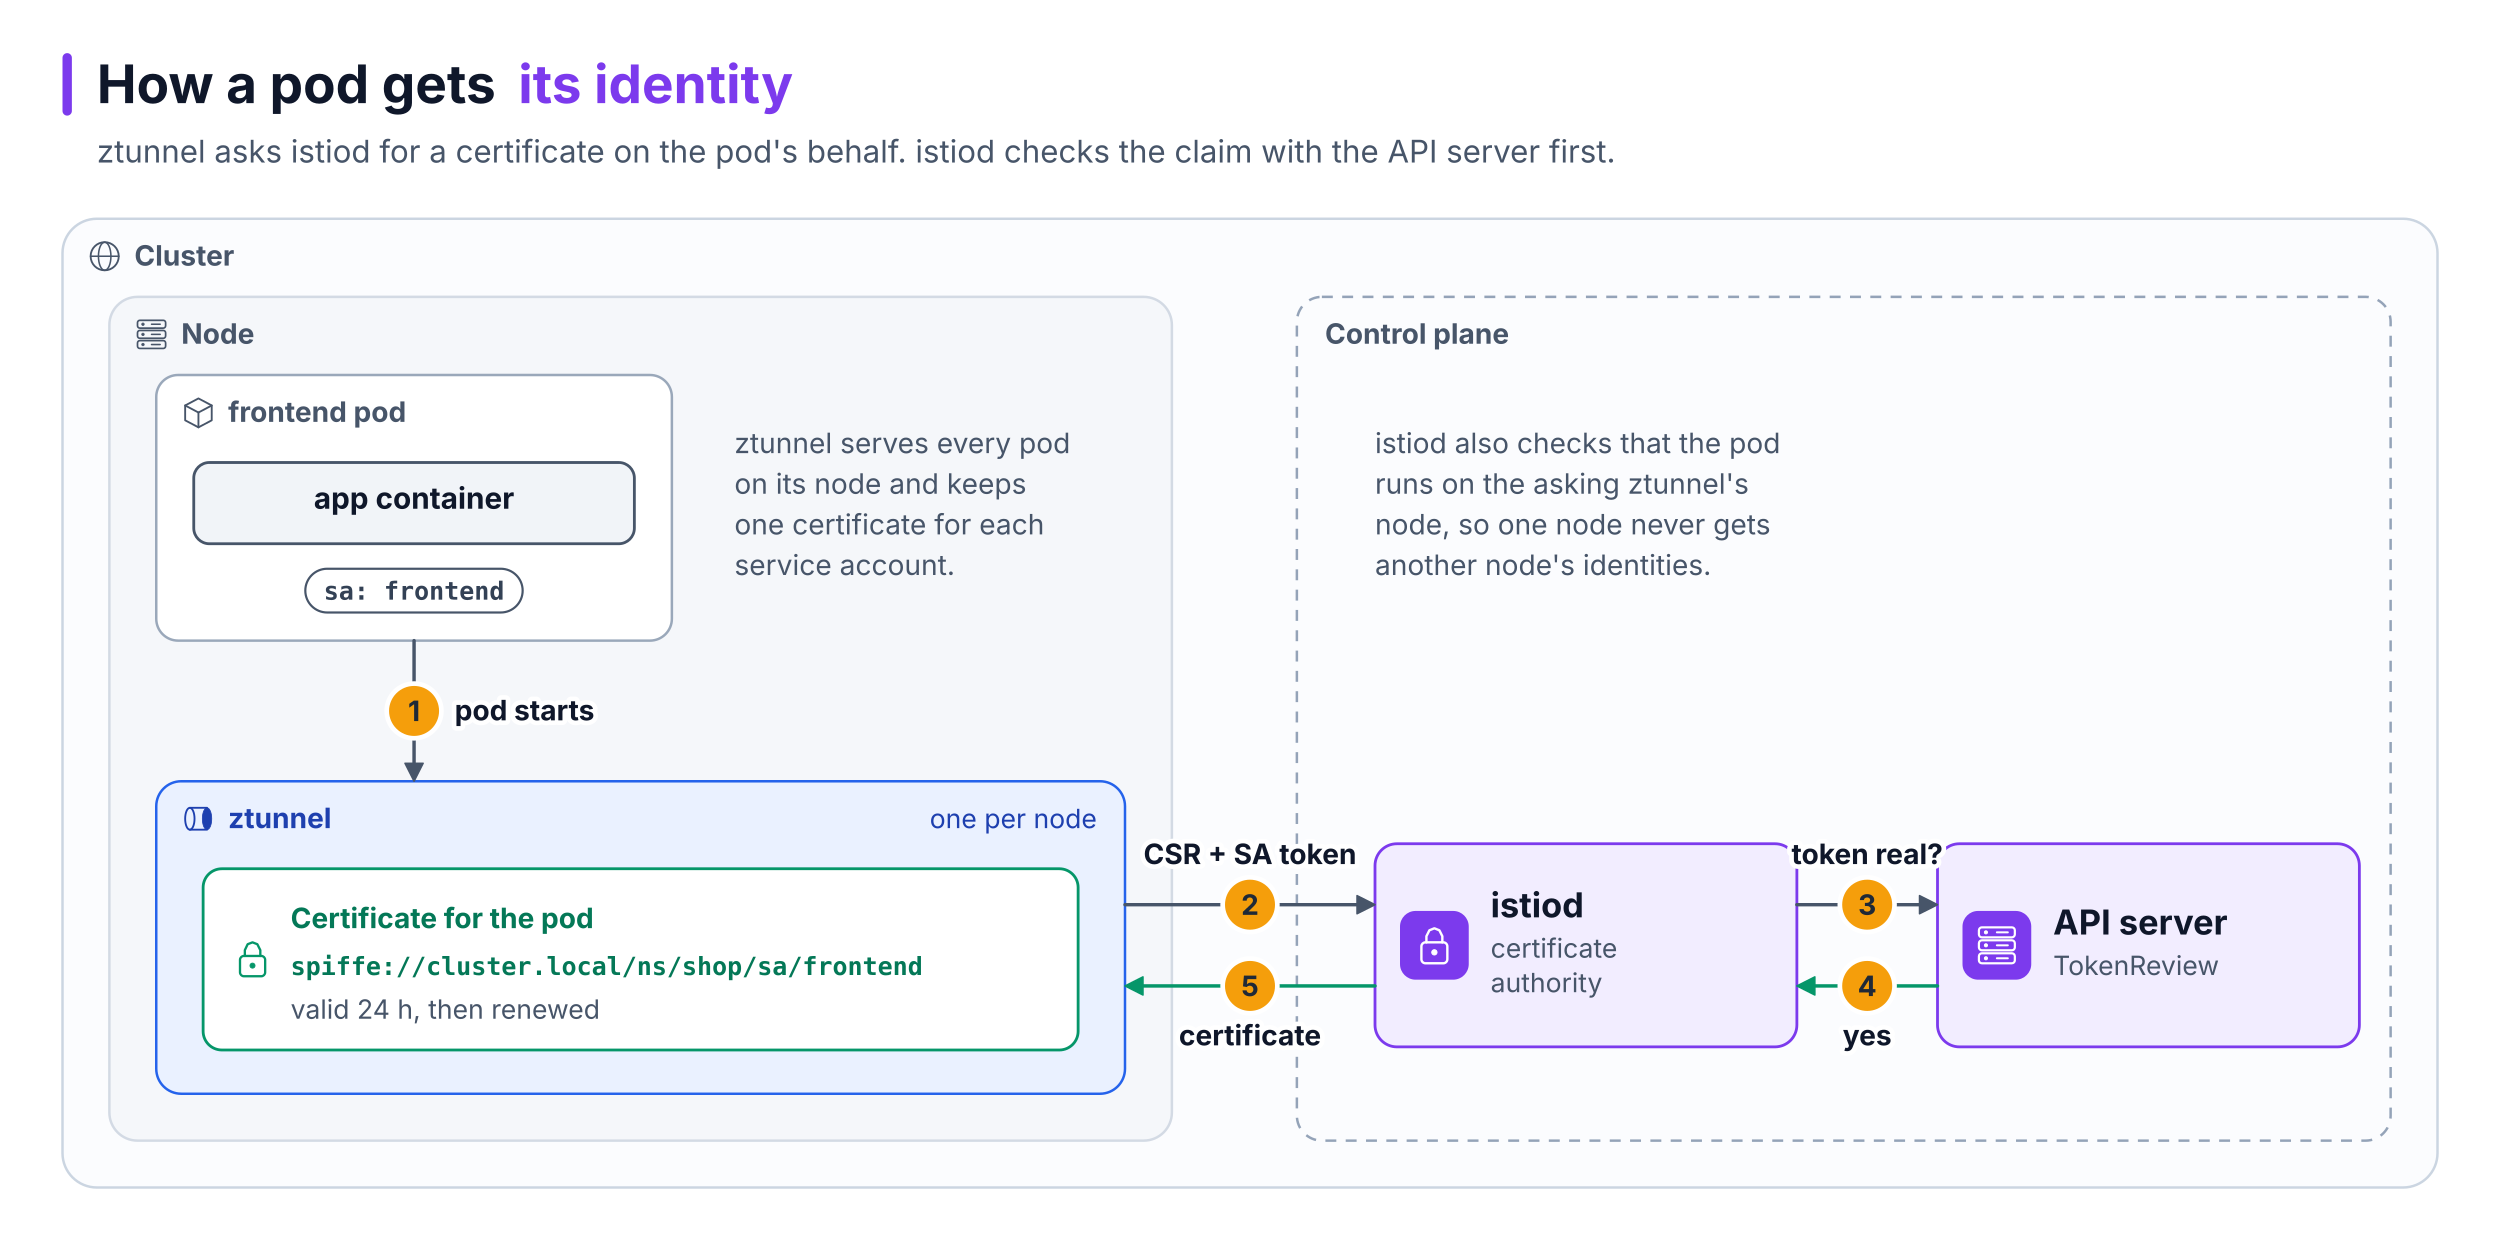
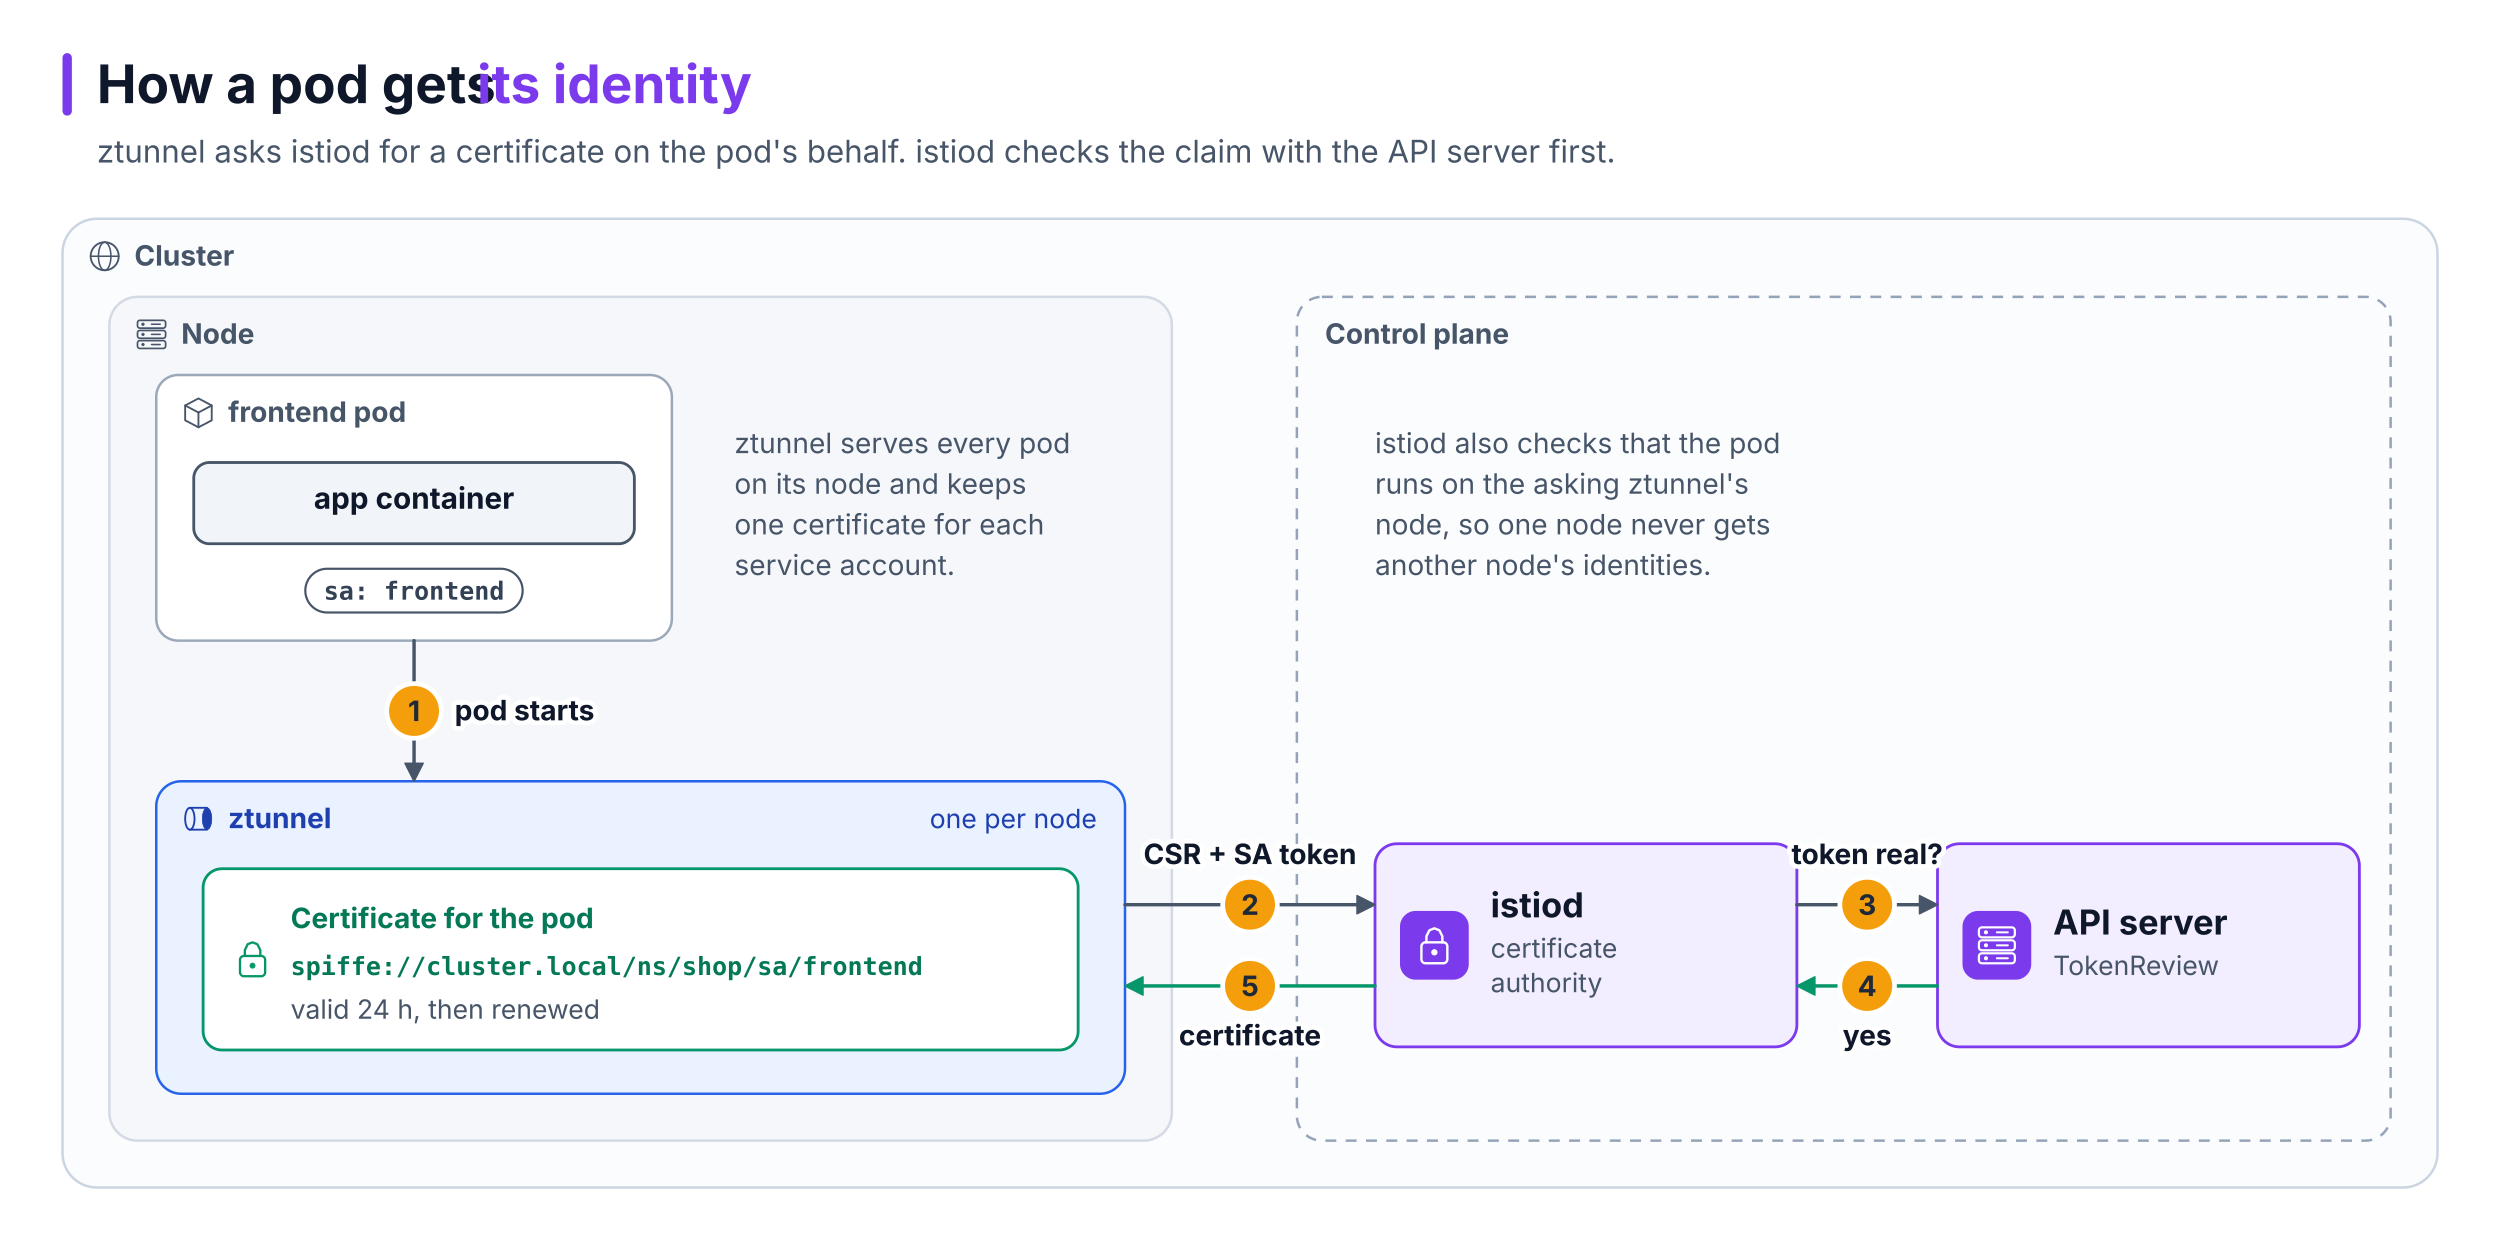
<svg xmlns="http://www.w3.org/2000/svg" width="1600" height="800" viewBox="0 0 1600 800" font-family="Inter, -apple-system, 'Segoe UI', Helvetica, Arial, sans-serif">
  <rect width="1600" height="800" fill="#ffffff" />
  <rect x="40.0" y="34.0" width="6.0" height="40.0" rx="3.0" fill="#7c3aed" stroke="none" />
  <text x="62.0" y="66.0" font-size="34.0" fill="#0f172a" font-weight="700" text-anchor="start">How a pod gets</text>
-   <text x="331.7" y="66.0" font-size="34.0" fill="#7c3aed" font-weight="700" text-anchor="start">its identity</text>
+   <text x="305.3" y="66.0" font-size="34.0" fill="#7c3aed" font-weight="700" text-anchor="start">its identity</text>
  <text x="62.0" y="104.0" font-size="20.0" fill="#475569" text-anchor="start">ztunnel asks istiod for a certificate on the pod's behalf. istiod checks the claim with the API server first.</text>
  <rect x="40.0" y="140.0" width="1520.0" height="620.0" rx="22.0" fill="#fbfcfe" stroke="#cbd5e1" stroke-width="1.6" />
  <ellipse cx="67.0" cy="164.0" rx="9.0" ry="9.0" fill="none" stroke="#475569" stroke-width="1.20" />
  <ellipse cx="67.0" cy="164.0" rx="4.0" ry="9.0" fill="none" stroke="#475569" stroke-width="1.00" />
  <polyline points="58.0,164.0 76.0,164.0" fill="none" stroke="#475569" stroke-width="1.00" stroke-linecap="round" stroke-linejoin="round" />
  <text x="86.0" y="170.0" font-size="18.0" fill="#475569" font-weight="700" text-anchor="start">Cluster</text>
  <rect x="70.0" y="190.0" width="680.0" height="540.0" rx="18.0" fill="#f5f7fa" stroke="#d3dae4" stroke-width="1.6" />
  <rect x="88.0" y="205.0" width="18.0" height="5.0" rx="1.5" fill="none" stroke="#475569" stroke-width="1.1" />
  <ellipse cx="91.5" cy="207.5" rx="0.8" ry="0.8" fill="#475569" stroke="#475569" stroke-width="0.50" />
  <polyline points="97.0,207.5 102.5,207.5" fill="none" stroke="#475569" stroke-width="1.00" stroke-linecap="round" stroke-linejoin="round" />
  <rect x="88.0" y="211.5" width="18.0" height="5.0" rx="1.5" fill="none" stroke="#475569" stroke-width="1.1" />
  <ellipse cx="91.5" cy="214.0" rx="0.8" ry="0.8" fill="#475569" stroke="#475569" stroke-width="0.50" />
  <polyline points="97.0,214.0 102.5,214.0" fill="none" stroke="#475569" stroke-width="1.00" stroke-linecap="round" stroke-linejoin="round" />
  <rect x="88.0" y="218.0" width="18.0" height="5.0" rx="1.5" fill="none" stroke="#475569" stroke-width="1.1" />
  <ellipse cx="91.5" cy="220.5" rx="0.8" ry="0.8" fill="#475569" stroke="#475569" stroke-width="0.50" />
  <polyline points="97.0,220.5 102.5,220.5" fill="none" stroke="#475569" stroke-width="1.00" stroke-linecap="round" stroke-linejoin="round" />
  <text x="116.0" y="220.0" font-size="18.0" fill="#475569" font-weight="700" text-anchor="start">Node</text>
  <rect x="100.0" y="240.0" width="330.0" height="170.0" rx="14.0" fill="#ffffff" stroke="#9aa8ba" stroke-width="1.6" />
  <polygon points="127.0,255.0 135.5,259.5 135.5,269.0 127.0,273.5 118.5,269.0 118.5,259.5" fill="none" stroke="#475569" stroke-width="1.20" stroke-linejoin="round" />
  <polyline points="118.5,259.5 127.0,264.0 135.5,259.5" fill="none" stroke="#475569" stroke-width="1.20" stroke-linecap="round" stroke-linejoin="round" />
  <polyline points="127.0,264.0 127.0,273.5" fill="none" stroke="#475569" stroke-width="1.20" stroke-linecap="round" stroke-linejoin="round" />
  <text x="146.0" y="270.0" font-size="18.0" fill="#475569" font-weight="700" text-anchor="start">frontend pod</text>
  <rect x="124.0" y="296.0" width="282.0" height="52.0" rx="10.0" fill="#f1f4f8" stroke="#475569" stroke-width="1.8" />
  <text x="265.0" y="325.6" font-size="19.0" fill="#0f172a" font-weight="700" text-anchor="middle">app container</text>
  <rect x="195.4" y="364.0" width="139.1" height="28.0" rx="14.0" fill="#ffffff" stroke="#475569" stroke-width="1.4" />
  <text x="265.0" y="383.8" font-size="16.0" fill="#334155" font-weight="700" font-family="'SF Mono', Menlo, Consolas, monospace" text-anchor="middle">sa: frontend</text>
  <text x="470.0" y="290.0" font-size="18.0" fill="#475569" text-anchor="start">ztunnel serves every pod</text>
  <text x="470.0" y="316.0" font-size="18.0" fill="#475569" text-anchor="start">on its node and keeps</text>
  <text x="470.0" y="342.0" font-size="18.0" fill="#475569" text-anchor="start">one certificate for each</text>
  <text x="470.0" y="368.0" font-size="18.0" fill="#475569" text-anchor="start">service account.</text>
  <rect x="100.0" y="500.0" width="620.0" height="200.0" rx="16.0" fill="#eaf1ff" stroke="#2563eb" stroke-width="1.6" />
  <ellipse cx="121.5" cy="524.0" rx="3.0" ry="7.0" fill="none" stroke="#1e40af" stroke-width="1.20" />
  <polyline points="121.5,517.0 132.5,517.0" fill="none" stroke="#1e40af" stroke-width="1.20" stroke-linecap="round" stroke-linejoin="round" />
  <polyline points="121.5,531.0 132.5,531.0" fill="none" stroke="#1e40af" stroke-width="1.20" stroke-linecap="round" stroke-linejoin="round" />
  <ellipse cx="132.5" cy="524.0" rx="3.0" ry="7.0" fill="#1e40af" stroke="#1e40af" stroke-width="0.50" />
  <text x="146.0" y="530.0" font-size="18.0" fill="#1e40af" font-weight="700" text-anchor="start">ztunnel</text>
  <text x="702.0" y="530.0" font-size="17.0" fill="#1e40af" text-anchor="end">one per node</text>
  <rect x="130.0" y="556.0" width="560.0" height="116.0" rx="12.0" fill="#ffffff" stroke="#059669" stroke-width="1.8" />
  <rect x="153.6" y="611.8" width="16.1" height="13.0" rx="2.5" fill="none" stroke="#059669" stroke-width="1.488" />
  <polyline points="156.7,611.8 156.7,608.1 158.5,604.3 161.6,603.1 164.7,604.3 166.6,608.1 166.6,611.8" fill="none" stroke="#059669" stroke-width="1.49" stroke-linecap="round" stroke-linejoin="round" />
  <ellipse cx="161.6" cy="618.0" rx="1.6" ry="1.6" fill="#059669" stroke="#059669" stroke-width="0.62" />
  <text x="186.0" y="594.0" font-size="18.0" fill="#047857" font-weight="700" text-anchor="start">Certificate for the pod</text>
  <text x="186.0" y="624.0" font-size="16.0" fill="#047857" font-weight="700" font-family="'SF Mono', Menlo, Consolas, monospace" text-anchor="start">spiffe://cluster.local/ns/shop/sa/frontend</text>
  <text x="186.0" y="652.0" font-size="17.0" fill="#475569" text-anchor="start">valid 24 h, then renewed</text>
  <rect x="830.0" y="190.0" width="700.0" height="540.0" rx="16.0" fill="none" stroke="#94a3b8" stroke-width="1.6" stroke-dasharray="7 6" />
  <text x="848.0" y="220.0" font-size="18.0" fill="#475569" font-weight="700" text-anchor="start">Control plane</text>
  <rect x="880.0" y="540.0" width="270.0" height="130.0" rx="14.0" fill="#f2edff" stroke="#7c3aed" stroke-width="1.8" />
  <rect x="896.0" y="583.0" width="44.0" height="44.0" rx="10.0" fill="#7c3aed" stroke="none" />
  <rect x="909.7" y="603.1" width="16.6" height="13.4" rx="2.6" fill="none" stroke="#ffffff" stroke-width="1.536" />
  <polyline points="912.9,603.1 912.9,599.2 914.8,595.4 918.0,594.1 921.2,595.4 923.1,599.2 923.1,603.1" fill="none" stroke="#ffffff" stroke-width="1.54" stroke-linecap="round" stroke-linejoin="round" />
  <ellipse cx="918.0" cy="609.5" rx="1.7" ry="1.7" fill="#ffffff" stroke="#ffffff" stroke-width="0.64" />
  <text x="954.0" y="587.1" font-size="22.0" fill="#0f172a" font-weight="700" text-anchor="start">istiod</text>
  <text x="954.0" y="612.9" font-size="17.0" fill="#475569" text-anchor="start">certificate</text>
  <text x="954.0" y="635.0" font-size="17.0" fill="#475569" text-anchor="start">authority</text>
  <rect x="1240.0" y="540.0" width="270.0" height="130.0" rx="14.0" fill="#f2edff" stroke="#7c3aed" stroke-width="1.8" />
  <rect x="1256.0" y="583.0" width="44.0" height="44.0" rx="10.0" fill="#7c3aed" stroke="none" />
  <rect x="1266.5" y="593.5" width="23.0" height="6.4" rx="1.9" fill="none" stroke="#ffffff" stroke-width="1.408" />
  <ellipse cx="1271.0" cy="596.7" rx="1.0" ry="1.0" fill="#ffffff" stroke="#ffffff" stroke-width="0.64" />
  <polyline points="1278.0,596.7 1285.0,596.7" fill="none" stroke="#ffffff" stroke-width="1.28" stroke-linecap="round" stroke-linejoin="round" />
  <rect x="1266.5" y="601.8" width="23.0" height="6.4" rx="1.9" fill="none" stroke="#ffffff" stroke-width="1.408" />
  <ellipse cx="1271.0" cy="605.0" rx="1.0" ry="1.0" fill="#ffffff" stroke="#ffffff" stroke-width="0.64" />
  <polyline points="1278.0,605.0 1285.0,605.0" fill="none" stroke="#ffffff" stroke-width="1.28" stroke-linecap="round" stroke-linejoin="round" />
  <rect x="1266.5" y="610.1" width="23.0" height="6.4" rx="1.9" fill="none" stroke="#ffffff" stroke-width="1.408" />
  <ellipse cx="1271.0" cy="613.3" rx="1.0" ry="1.0" fill="#ffffff" stroke="#ffffff" stroke-width="0.64" />
  <polyline points="1278.0,613.3 1285.0,613.3" fill="none" stroke="#ffffff" stroke-width="1.28" stroke-linecap="round" stroke-linejoin="round" />
  <text x="1314.0" y="598.1" font-size="22.0" fill="#0f172a" font-weight="700" text-anchor="start">API server</text>
  <text x="1314.0" y="624.0" font-size="17.0" fill="#475569" text-anchor="start">TokenReview</text>
  <text x="880.0" y="290.0" font-size="18.0" fill="#475569" text-anchor="start">istiod also checks that the pod</text>
  <text x="880.0" y="316.0" font-size="18.0" fill="#475569" text-anchor="start">runs on the asking ztunnel's</text>
  <text x="880.0" y="342.0" font-size="18.0" fill="#475569" text-anchor="start">node, so one node never gets</text>
  <text x="880.0" y="368.0" font-size="18.0" fill="#475569" text-anchor="start">another node's identities.</text>
  <polyline points="265.0,410.0 265.0,490.5" fill="none" stroke="#475569" stroke-width="2.20" stroke-linecap="round" stroke-linejoin="round" />
  <polygon points="265.0,500.0 259.2,488.5 270.8,488.5" fill="#475569" stroke="#475569" stroke-width="1" stroke-linejoin="round" />
  <ellipse cx="265.0" cy="455.0" rx="19.0" ry="19.0" fill="#ffffff" stroke="none" />
  <ellipse cx="265.0" cy="455.0" rx="16.0" ry="16.0" fill="#f59e0b" stroke="none" />
  <text x="265.0" y="461.5" font-size="18.0" fill="#1f2937" font-weight="700" text-anchor="middle">1</text>
  <text x="291.0" y="461.0" font-size="18.0" fill="#0f172a" font-weight="700" stroke="#ffffff" stroke-width="6" stroke-linejoin="round" paint-order="stroke" text-anchor="start">pod starts</text>
  <polyline points="720.0,579.0 870.5,579.0" fill="none" stroke="#475569" stroke-width="2.20" stroke-linecap="round" stroke-linejoin="round" />
  <polygon points="880.0,579.0 868.5,584.8 868.5,573.2" fill="#475569" stroke="#475569" stroke-width="1" stroke-linejoin="round" />
  <ellipse cx="800.0" cy="579.0" rx="19.0" ry="19.0" fill="#ffffff" stroke="none" />
  <ellipse cx="800.0" cy="579.0" rx="16.0" ry="16.0" fill="#f59e0b" stroke="none" />
  <text x="800.0" y="585.5" font-size="18.0" fill="#1f2937" font-weight="700" text-anchor="middle">2</text>
  <text x="800.0" y="553.0" font-size="18.0" fill="#0f172a" font-weight="700" stroke="#ffffff" stroke-width="6" stroke-linejoin="round" paint-order="stroke" text-anchor="middle">CSR + SA token</text>
  <polyline points="1150.0,579.0 1230.5,579.0" fill="none" stroke="#475569" stroke-width="2.20" stroke-linecap="round" stroke-linejoin="round" />
  <polygon points="1240.0,579.0 1228.5,584.8 1228.5,573.2" fill="#475569" stroke="#475569" stroke-width="1" stroke-linejoin="round" />
  <ellipse cx="1195.0" cy="579.0" rx="19.0" ry="19.0" fill="#ffffff" stroke="none" />
  <ellipse cx="1195.0" cy="579.0" rx="16.0" ry="16.0" fill="#f59e0b" stroke="none" />
  <text x="1195.0" y="585.5" font-size="18.0" fill="#1f2937" font-weight="700" text-anchor="middle">3</text>
  <text x="1195.0" y="553.0" font-size="18.0" fill="#0f172a" font-weight="700" stroke="#ffffff" stroke-width="6" stroke-linejoin="round" paint-order="stroke" text-anchor="middle">token real?</text>
  <polyline points="1240.0,631.0 1159.5,631.0" fill="none" stroke="#059669" stroke-width="2.20" stroke-linecap="round" stroke-linejoin="round" />
  <polygon points="1150.0,631.0 1161.5,625.2 1161.5,636.8" fill="#059669" stroke="#059669" stroke-width="1" stroke-linejoin="round" />
  <ellipse cx="1195.0" cy="631.0" rx="19.0" ry="19.0" fill="#ffffff" stroke="none" />
  <ellipse cx="1195.0" cy="631.0" rx="16.0" ry="16.0" fill="#f59e0b" stroke="none" />
  <text x="1195.0" y="637.5" font-size="18.0" fill="#1f2937" font-weight="700" text-anchor="middle">4</text>
  <text x="1195.0" y="669.0" font-size="18.0" fill="#0f172a" font-weight="700" stroke="#ffffff" stroke-width="6" stroke-linejoin="round" paint-order="stroke" text-anchor="middle">yes</text>
  <polyline points="880.0,631.0 729.5,631.0" fill="none" stroke="#059669" stroke-width="2.20" stroke-linecap="round" stroke-linejoin="round" />
  <polygon points="720.0,631.0 731.5,625.2 731.5,636.8" fill="#059669" stroke="#059669" stroke-width="1" stroke-linejoin="round" />
  <ellipse cx="800.0" cy="631.0" rx="19.0" ry="19.0" fill="#ffffff" stroke="none" />
  <ellipse cx="800.0" cy="631.0" rx="16.0" ry="16.0" fill="#f59e0b" stroke="none" />
  <text x="800.0" y="637.5" font-size="18.0" fill="#1f2937" font-weight="700" text-anchor="middle">5</text>
  <text x="800.0" y="669.0" font-size="18.0" fill="#0f172a" font-weight="700" stroke="#ffffff" stroke-width="6" stroke-linejoin="round" paint-order="stroke" text-anchor="middle">certificate</text>
</svg>
